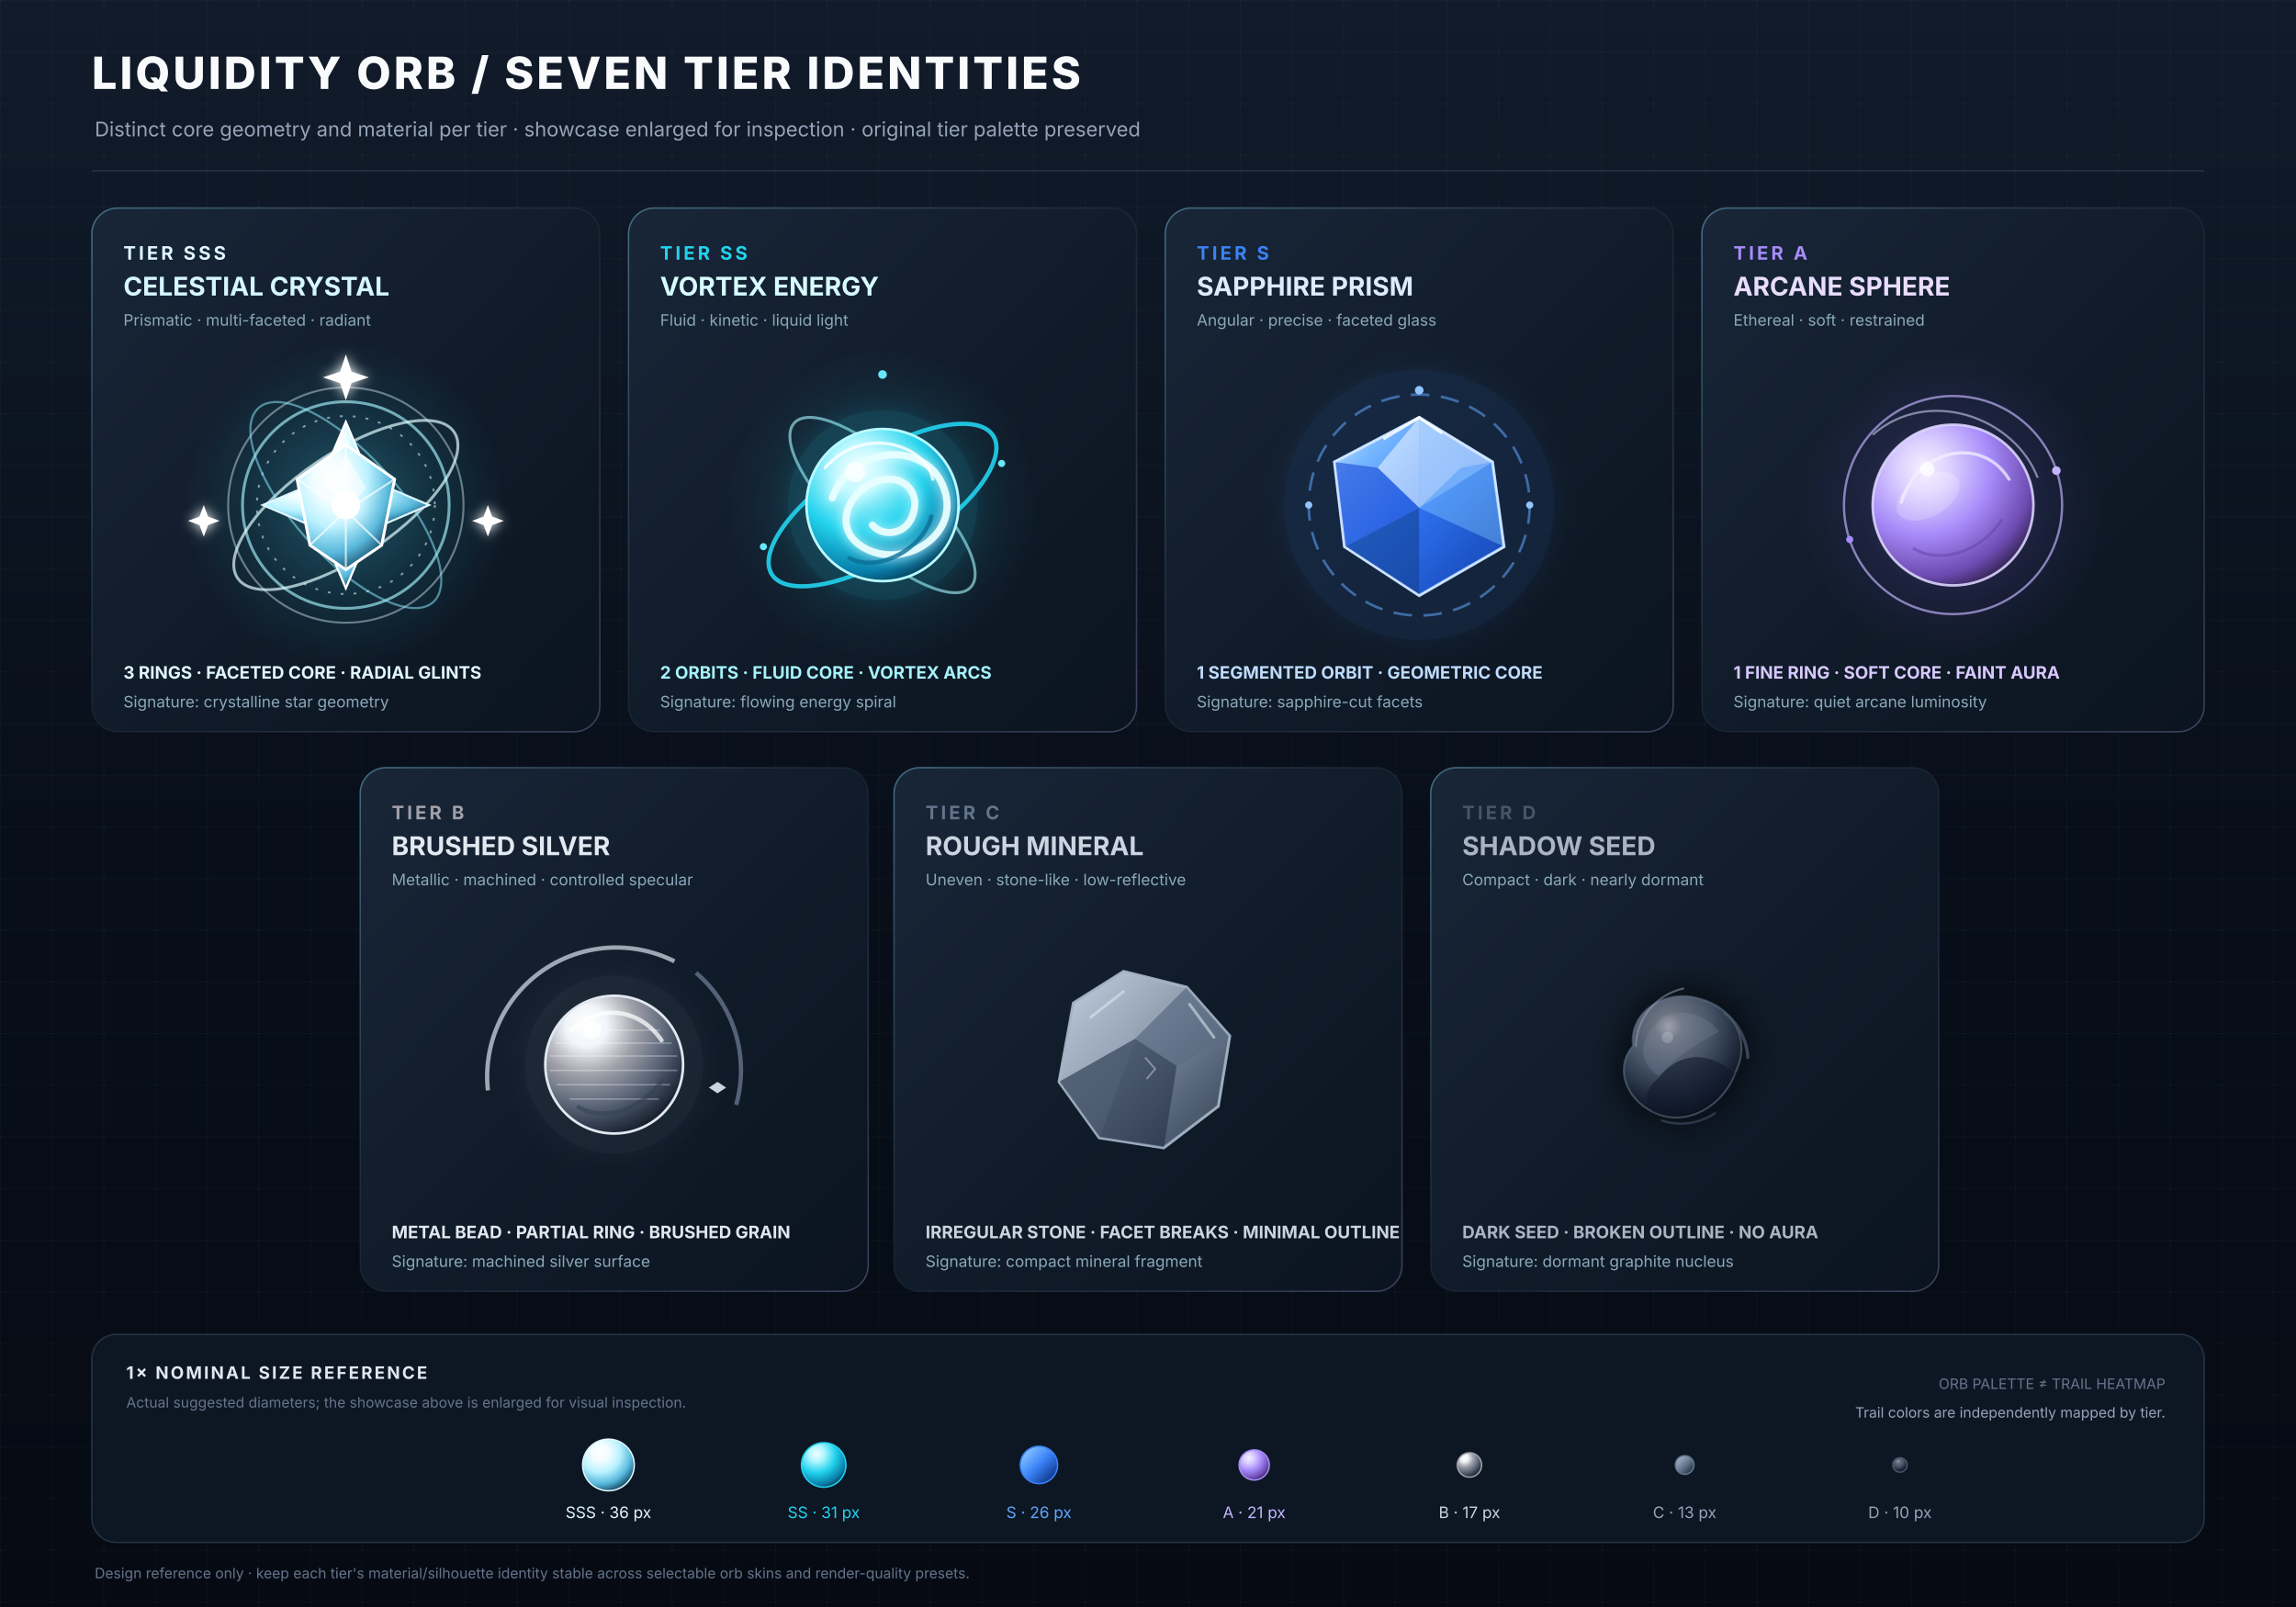
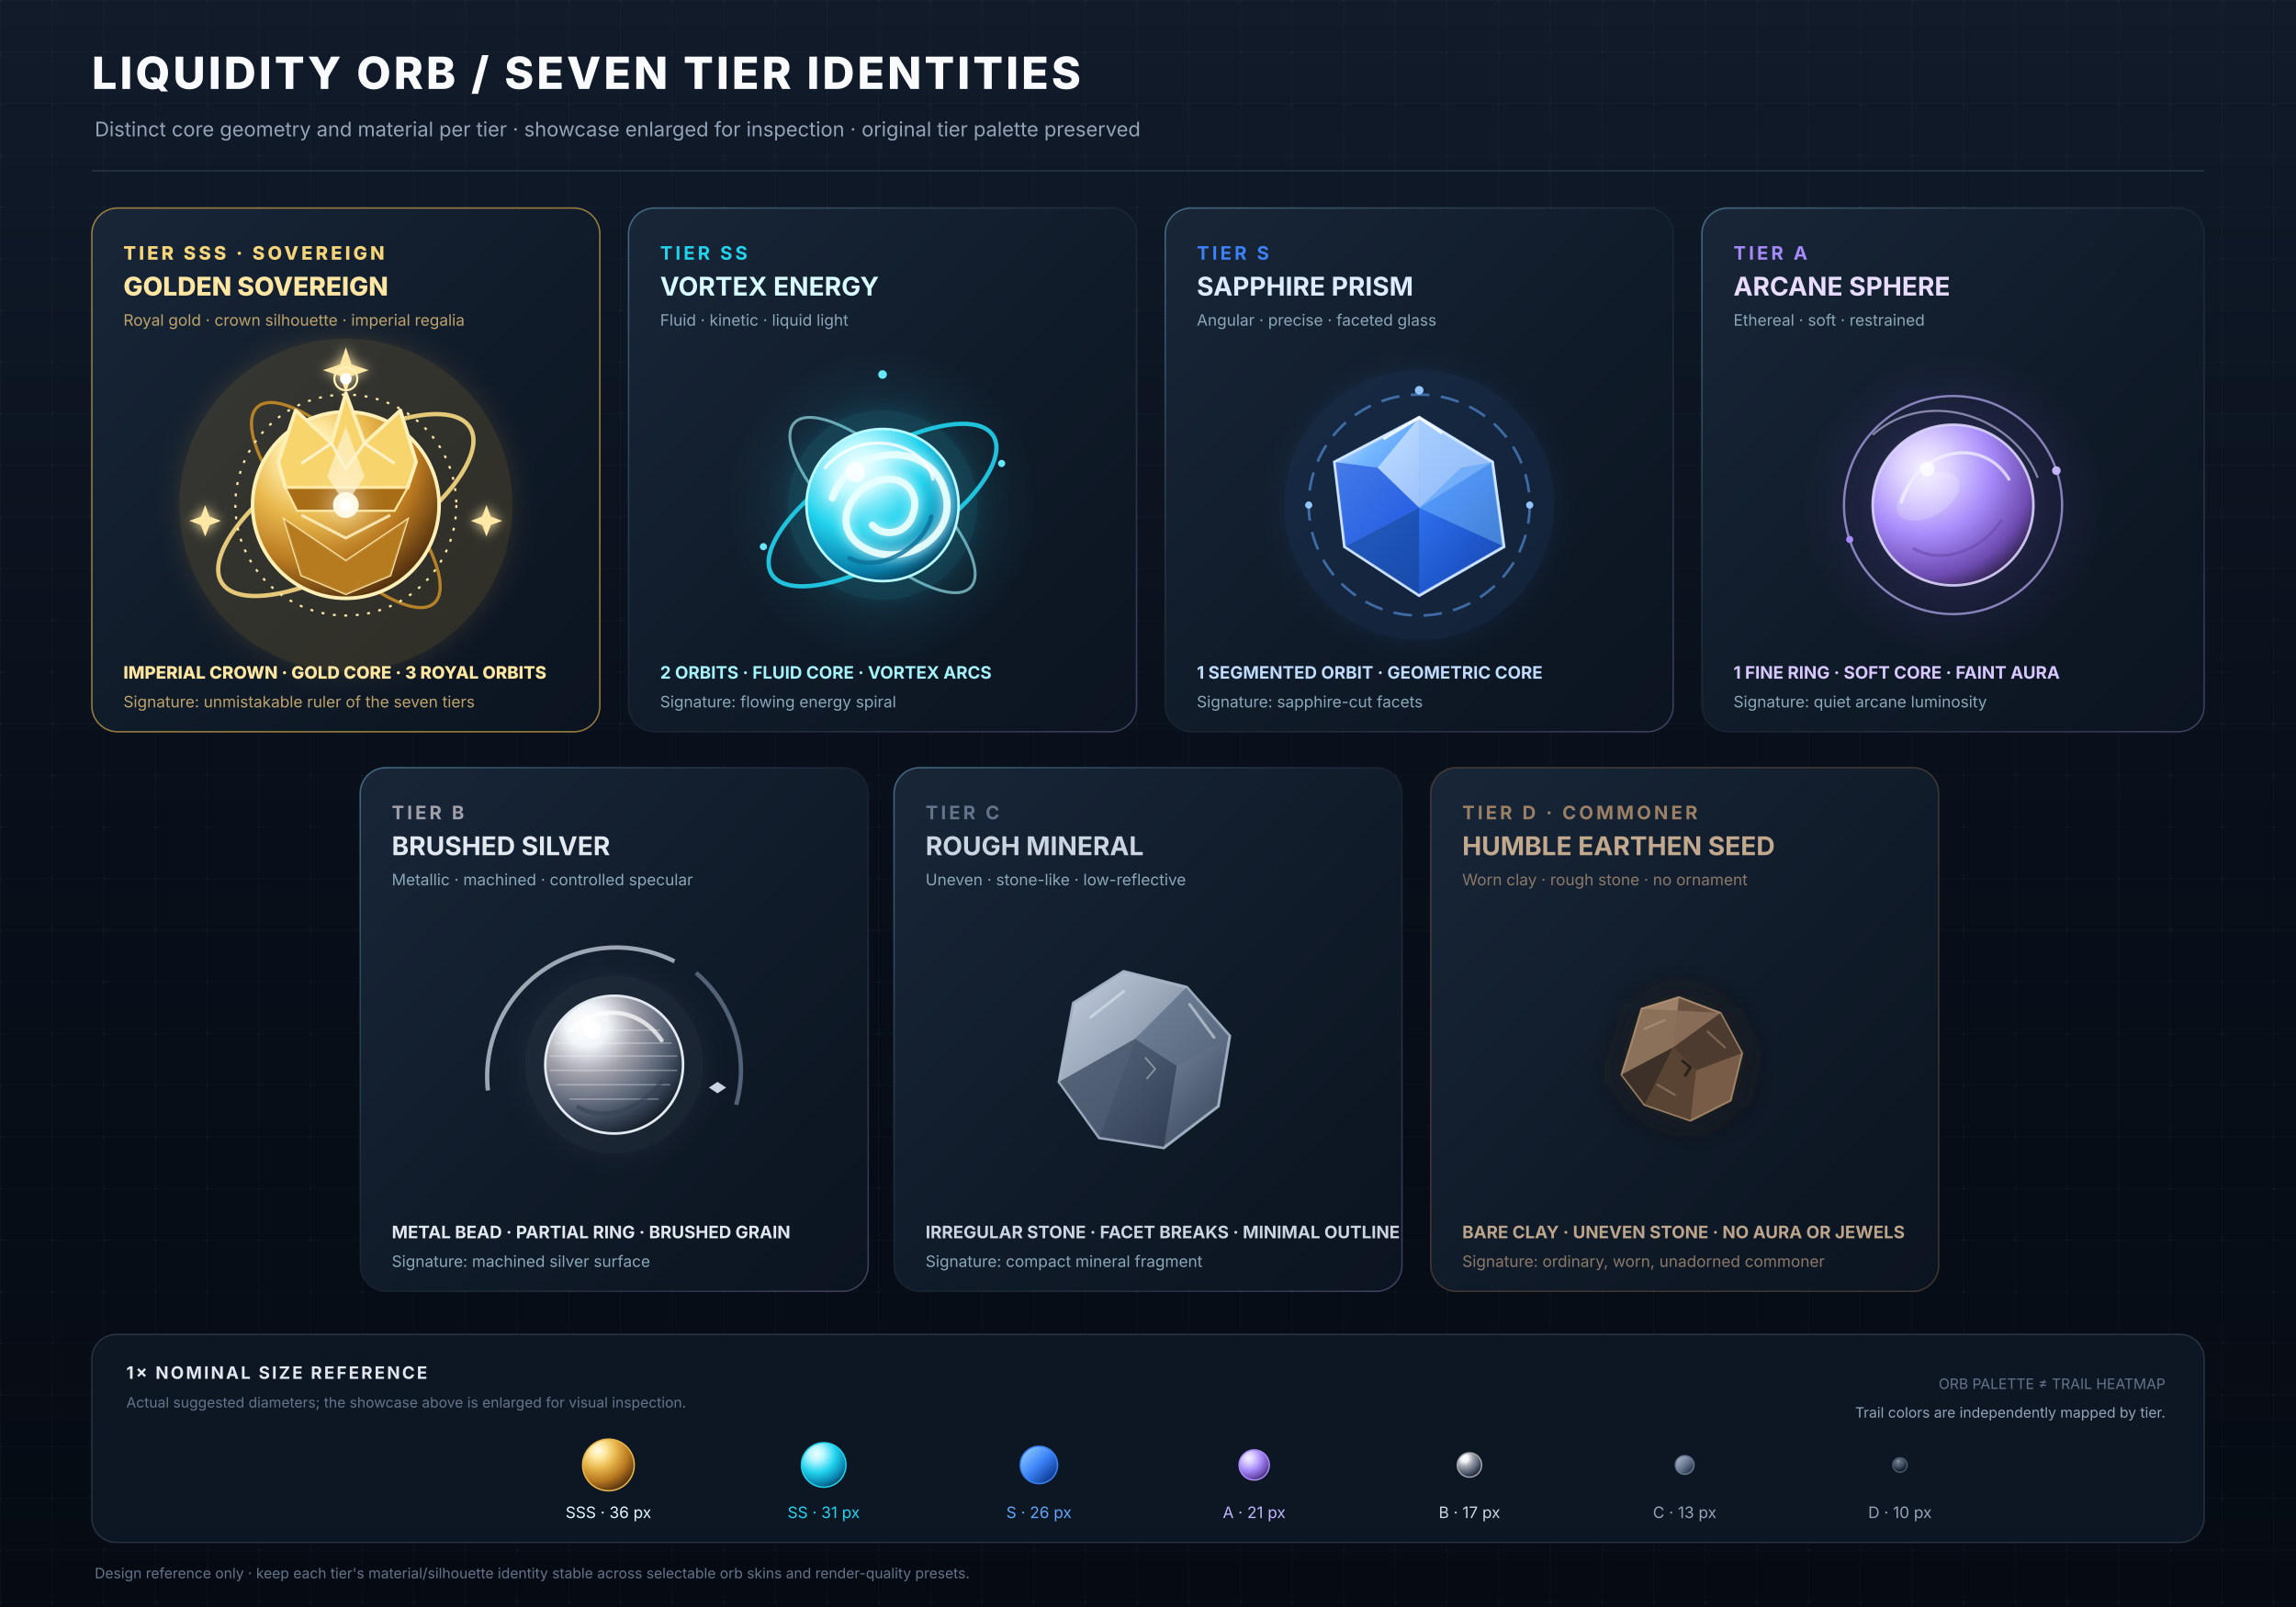
<svg xmlns="http://www.w3.org/2000/svg" width="1600" height="1120" viewBox="0 0 1600 1120">
  <defs>
    <linearGradient id="bg" x1="0" y1="0" x2="0" y2="1">
      <stop stop-color="#111B2A" />
      <stop offset=".52" stop-color="#080F1A" />
      <stop offset="1" stop-color="#060B13" />
    </linearGradient>
    <linearGradient id="card" x1="0" y1="0" x2="1" y2="1">
      <stop stop-color="#182638" />
      <stop offset=".55" stop-color="#101B29" />
      <stop offset="1" stop-color="#0B1420" />
    </linearGradient>
    <linearGradient id="stroke" x1="0" y1="0" x2="1" y2="1">
      <stop stop-color="#8DDCFF" stop-opacity=".42" />
      <stop offset=".5" stop-color="#64748B" stop-opacity=".12" />
      <stop offset="1" stop-color="#C4B5FD" stop-opacity=".3" />
    </linearGradient>
-     <radialGradient id="sss" cx="34%" cy="26%" r="78%">
-       <stop stop-color="#FFFFFF" />
-       <stop offset=".22" stop-color="#F2FDFF" />
-       <stop offset=".5" stop-color="#B8F1FF" />
-       <stop offset=".78" stop-color="#57B8DB" />
-       <stop offset="1" stop-color="#174A68" />
+     <radialGradient id="sss" cx="30%" cy="22%" r="82%">
+       <stop stop-color="#FFFBEA" />
+       <stop offset=".18" stop-color="#FFE9A3" />
+       <stop offset=".42" stop-color="#E8B84D" />
+       <stop offset=".72" stop-color="#B97920" />
+       <stop offset="1" stop-color="#58340F" />
    </radialGradient>
    <radialGradient id="ss" cx="34%" cy="25%" r="82%">
      <stop stop-color="#F0FEFF" />
      <stop offset=".2" stop-color="#B8F7FF" />
      <stop offset=".52" stop-color="#22D3EE" />
      <stop offset=".84" stop-color="#087EAA" />
      <stop offset="1" stop-color="#07364E" />
    </radialGradient>
    <linearGradient id="sapphire" x1="0" y1="0" x2="1" y2="1">
      <stop stop-color="#DCEBFF" />
      <stop offset=".2" stop-color="#76B7FF" />
      <stop offset=".5" stop-color="#3B82F6" />
      <stop offset=".78" stop-color="#1749A7" />
      <stop offset="1" stop-color="#0B204F" />
    </linearGradient>
    <radialGradient id="arcane" cx="32%" cy="27%" r="80%">
      <stop stop-color="#F5F0FF" />
      <stop offset=".2" stop-color="#DDD2FF" />
      <stop offset=".52" stop-color="#A78BFA" />
      <stop offset=".84" stop-color="#6D4BB1" />
      <stop offset="1" stop-color="#30234F" />
    </radialGradient>
    <radialGradient id="silver" cx="30%" cy="22%" r="84%">
      <stop stop-color="#FFFFFF" />
      <stop offset=".18" stop-color="#F1F5F9" />
      <stop offset=".42" stop-color="#A1A1AA" />
      <stop offset=".7" stop-color="#596477" />
      <stop offset=".88" stop-color="#2D394A" />
      <stop offset="1" stop-color="#151D29" />
    </radialGradient>
    <linearGradient id="mineral" x1="0" y1="0" x2="1" y2="1">
      <stop stop-color="#CBD5E1" />
      <stop offset=".23" stop-color="#94A3B8" />
      <stop offset=".53" stop-color="#64748B" />
      <stop offset=".79" stop-color="#334155" />
      <stop offset="1" stop-color="#1B2635" />
    </linearGradient>
    <radialGradient id="shadow" cx="38%" cy="25%" r="75%">
      <stop stop-color="#A1A1AA" />
      <stop offset=".15" stop-color="#6B7280" />
      <stop offset=".48" stop-color="#475569" />
      <stop offset=".8" stop-color="#1E293B" />
      <stop offset="1" stop-color="#080D16" />
    </radialGradient>
    <radialGradient id="auraCyan">
      <stop stop-color="#67E8F9" stop-opacity=".3" />
      <stop offset=".6" stop-color="#22D3EE" stop-opacity=".1" />
      <stop offset="1" stop-color="#22D3EE" stop-opacity="0" />
    </radialGradient>
    <radialGradient id="auraViolet">
      <stop stop-color="#A78BFA" stop-opacity=".28" />
      <stop offset=".65" stop-color="#8B5CF6" stop-opacity=".08" />
      <stop offset="1" stop-color="#8B5CF6" stop-opacity="0" />
    </radialGradient>
    <filter id="glow" x="-120%" y="-120%" width="340%" height="340%">
      <feGaussianBlur stdDeviation="9" result="blur" />
      <feMerge>
        <feMergeNode in="blur" />
        <feMergeNode in="SourceGraphic" />
      </feMerge>
    </filter>
    <filter id="soft" x="-100%" y="-100%" width="300%" height="300%">
      <feGaussianBlur stdDeviation="4" result="blur" />
      <feMerge>
        <feMergeNode in="blur" />
        <feMergeNode in="SourceGraphic" />
      </feMerge>
    </filter>
    <filter id="shadowFilter" x="-100%" y="-100%" width="300%" height="300%">
      <feGaussianBlur stdDeviation="12" />
    </filter>
    <pattern id="microgrid" width="36" height="36" patternUnits="userSpaceOnUse">
      <path d="M36 0H0V36" fill="none" stroke="#8FB6D9" stroke-opacity=".035" stroke-width="1" />
      <circle cx="0" cy="0" r="1" fill="#B8D8F0" opacity=".08" />
    </pattern>
  </defs>
  <rect width="1600" height="1120" fill="url(#bg)" />
  <rect width="1600" height="1120" fill="url(#microgrid)" />
  <g font-family="Inter,Segoe UI,Arial,sans-serif">
    <text x="64" y="62" fill="#F8FAFC" font-size="31" font-weight="800" letter-spacing="2">LIQUIDITY ORB / SEVEN TIER IDENTITIES</text>
    <text x="66" y="95" fill="#94A3B8" font-size="14">Distinct core geometry and material per tier · showcase enlarged for inspection · original tier palette preserved</text>
    <path d="M64 119H1536" stroke="#334155" stroke-opacity=".65" />
    <g transform="translate(64 145)">
-       <rect width="354" height="365" rx="18" fill="url(#card)" stroke="url(#stroke)" />
-       <text x="22" y="36" fill="#E0F7FF" font-size="13" font-weight="700" letter-spacing="2">TIER SSS</text>
-       <text x="22" y="61" fill="#D6F6FF" font-size="18" font-weight="750">CELESTIAL CRYSTAL</text>
-       <text x="22" y="82" fill="#8AA8B9" font-size="11">Prismatic · multi-faceted · radiant</text>
-       <g transform="translate(177 207)">
-         <circle r="112" fill="url(#auraCyan)" />
-         <circle r="82" fill="none" stroke="#E0F7FF" stroke-opacity=".42" stroke-width="1.4" />
-         <circle r="72" fill="none" stroke="#A5F3FC" stroke-opacity=".65" stroke-width="2" />
-         <circle r="62" fill="none" stroke="#E0F7FF" stroke-opacity=".55" stroke-width="1.3" stroke-dasharray="2 7" />
-         <ellipse rx="91" ry="36" transform="rotate(-34)" fill="none" stroke="#DDFBFF" stroke-opacity=".7" stroke-width="2" />
-         <ellipse rx="91" ry="36" transform="rotate(48)" fill="none" stroke="#8DEBFF" stroke-opacity=".52" stroke-width="1.5" />
-         <path d="M0 -58L17 -18L0 0L-17 -18Z" fill="url(#sss)" stroke="#FFFFFF" stroke-width="1.5" />
-         <path d="M0 58L17 18L0 0L-17 18Z" fill="url(#sss)" stroke="#FFFFFF" stroke-width="1.5" />
-         <path d="M-58 0L-18 -17L0 0L-18 17Z M58 0L18 -17L0 0L18 17Z" fill="url(#sss)" stroke="#E0F7FF" stroke-width="1.4" />
-         <path d="M0 -42L34 -18L25 28L0 45L-25 28L-34 -18Z" fill="url(#sss)" stroke="#FFFFFF" stroke-width="2" />
-         <path d="M0 -42L0 45M-34 -18L0 4L34 -18M-25 28L0 4L25 28" fill="none" stroke="#FFFFFF" stroke-opacity=".68" stroke-width="1.4" />
-         <path d="M0 -35L-14 -12L0 4L14 -12Z" fill="#FFFFFF" opacity=".55" />
-         <circle r="10" fill="#FFFFFF" filter="url(#glow)" />
+       <rect width="354" height="365" rx="18" fill="url(#card)" stroke="#D6A84B" stroke-opacity=".7" />
+       <text x="22" y="36" fill="#F5D47A" font-size="13" font-weight="800" letter-spacing="2">TIER SSS · SOVEREIGN</text>
+       <text x="22" y="61" fill="#FFE7A3" font-size="18" font-weight="800">GOLDEN SOVEREIGN</text>
+       <text x="22" y="82" fill="#BDA36B" font-size="11">Royal gold · crown silhouette · imperial regalia</text>
+       <g transform="translate(177 207)">
+         <circle r="116" fill="#E6AC3A" opacity=".16" filter="url(#glow)" />
+         <ellipse rx="102" ry="39" transform="rotate(-32)" fill="none" stroke="#F8D982" stroke-width="3" stroke-opacity=".9" />
+         <ellipse rx="92" ry="31" transform="rotate(48)" fill="none" stroke="#C68A27" stroke-width="2.2" stroke-opacity=".9" />
+         <circle r="77" fill="none" stroke="#FFE8A6" stroke-width="1.5" stroke-dasharray="2 6" />
+         <circle r="65" fill="url(#sss)" stroke="#FFF0B8" stroke-width="2.5" />
+         <path d="M-47 -30L-35 -66L-10 -43L0 -78L13 -43L38 -66L49 -30L43 -12L-42 -12Z" fill="#F8D46D" stroke="#FFF0B8" stroke-width="2.5" stroke-linejoin="round" />
+         <path d="M-42 -12H43L34 4H-34Z" fill="#A86D16" stroke="#FFE6A0" stroke-width="1.5" />
+         <path d="M-31 -29L-10 -43L0 -25L13 -43L34 -29" fill="none" stroke="#FFF5D6" stroke-width="2" opacity=".9" />
+         <path d="M-43 10L0 39L43 10L31 49L0 62L-31 49Z" fill="#D69A2D" stroke="#FFE8A6" stroke-width="1.5" />
+         <path d="M-43 10L0 39L0 62L-31 49ZM43 10L0 39L0 62L31 49Z" fill="#A96E19" opacity=".7" />
+         <path d="M0 -55L13 -20L0 0L-13 -20Z" fill="#FFF4CF" opacity=".7" />
+         <path d="M-31 7L0 23L31 7" fill="none" stroke="#FFF1C2" stroke-width="2" opacity=".85" />
+         <circle r="9" fill="#FFF9E7" filter="url(#glow)" />
        <circle r="4" fill="#FFFFFF" />
-         <g fill="#FFFFFF" filter="url(#soft)">
-           <path d="M0 -105l4 12 12 4-12 4-4 12-4-12-12-4 12-4z" />
-           <path d="M99 0l3 8 8 3-8 3-3 8-3-8-8-3 8-3z" />
-           <path d="M-99 0l3 8 8 3-8 3-3 8-3-8-8-3 8-3z" />
-         </g>
-       </g>
-       <text x="22" y="328" fill="#E0F7FF" font-size="12" font-weight="700">3 RINGS · FACETED CORE · RADIAL GLINTS</text>
-       <text x="22" y="348" fill="#8AA8B9" font-size="11">Signature: crystalline star geometry</text>
+         <g fill="#FFE8A6" filter="url(#soft)">
+           <path d="M0 -110l4 12 12 4-12 4-4 12-4-12-12-4 12-4z" />
+           <path d="M98 0l3 8 8 3-8 3-3 8-3-8-8-3 8-3z" />
+           <path d="M-98 0l3 8 8 3-8 3-3 8-3-8-8-3 8-3z" />
+         </g>
+         <circle cx="0" cy="-88" r="4" fill="#FFFFFF" />
+         <circle cx="0" cy="-88" r="8" fill="none" stroke="#FFF0B8" stroke-width="1.5" />
+       </g>
+       <text x="22" y="328" fill="#FFE6A0" font-size="12" font-weight="800">IMPERIAL CROWN · GOLD CORE · 3 ROYAL ORBITS</text>
+       <text x="22" y="348" fill="#BDA36B" font-size="11">Signature: unmistakable ruler of the seven tiers</text>
    </g>
    <g transform="translate(438 145)">
      <rect width="354" height="365" rx="18" fill="url(#card)" stroke="url(#stroke)" />
      <text x="22" y="36" fill="#22D3EE" font-size="13" font-weight="700" letter-spacing="2">TIER SS</text>
      <text x="22" y="61" fill="#D7FBFF" font-size="18" font-weight="750">VORTEX ENERGY</text>
      <text x="22" y="82" fill="#8AA8B9" font-size="11">Fluid · kinetic · liquid light</text>
      <g transform="translate(177 207)">
        <circle r="108" fill="url(#auraCyan)" opacity=".8" />
        <ellipse rx="91" ry="35" transform="rotate(-32)" fill="none" stroke="#22D3EE" stroke-opacity=".9" stroke-width="3" />
        <ellipse rx="84" ry="29" transform="rotate(43)" fill="none" stroke="#A5F3FC" stroke-opacity=".62" stroke-width="2" />
        <circle r="66" fill="#22D3EE" opacity=".12" filter="url(#glow)" />
        <circle r="53" fill="url(#ss)" stroke="#B9FAFF" stroke-width="1.8" />
        <path d="M-35 -5C-21 -43 32 -45 43 -11C55 23 10 48 -17 27C-36 12 -20 -16 3 -18C18 -19 26 -6 21 7C17 20 1 23 -7 14" fill="none" stroke="#E7FEFF" stroke-opacity=".95" stroke-width="5" stroke-linecap="round" filter="url(#soft)" />
        <path d="M-40 -26C-12 -57 31 -41 35 -18" fill="none" stroke="#FFFFFF" stroke-opacity=".8" stroke-width="2.2" stroke-linecap="round" />
        <path d="M-23 37C-2 48 29 29 34 8" fill="none" stroke="#0A6F96" stroke-opacity=".8" stroke-width="3" stroke-linecap="round" />
        <circle cx="-19" cy="-23" r="7" fill="#FFFFFF" opacity=".75" />
        <g fill="#67E8F9">
          <circle cx="0" cy="-91" r="3" />
          <circle cx="83" cy="-29" r="2.5" />
          <circle cx="-83" cy="29" r="2.5" />
        </g>
      </g>
      <text x="22" y="328" fill="#A5F3FC" font-size="12" font-weight="700">2 ORBITS · FLUID CORE · VORTEX ARCS</text>
      <text x="22" y="348" fill="#8AA8B9" font-size="11">Signature: flowing energy spiral</text>
    </g>
    <g transform="translate(812 145)">
      <rect width="354" height="365" rx="18" fill="url(#card)" stroke="url(#stroke)" />
      <text x="22" y="36" fill="#3B82F6" font-size="13" font-weight="700" letter-spacing="2">TIER S</text>
      <text x="22" y="61" fill="#DCEBFF" font-size="18" font-weight="750">SAPPHIRE PRISM</text>
      <text x="22" y="82" fill="#8AA8B9" font-size="11">Angular · precise · faceted glass</text>
      <g transform="translate(177 207)">
        <circle r="94" fill="#3B82F6" opacity=".1" filter="url(#glow)" />
        <circle r="77" fill="none" stroke="#60A5FA" stroke-opacity=".55" stroke-width="1.8" stroke-dasharray="13 8" />
        <path d="M0 -61L51 -30L59 29L0 63L-52 29L-59 -30Z" fill="url(#sapphire)" stroke="#A9D0FF" stroke-width="2.2" />
        <path d="M0 -61L0 2L51 -30Z" fill="#BFDBFE" fill-opacity=".72" />
        <path d="M0 -61L-29 -26L0 2Z" fill="#FFFFFF" fill-opacity=".5" />
        <path d="M-59 -30L-29 -26L0 2L-52 29Z" fill="#1D4ED8" fill-opacity=".62" />
        <path d="M51 -30L29 -26L0 2L59 29Z" fill="#60A5FA" fill-opacity=".65" />
        <path d="M-52 29L0 2L0 63Z" fill="#1749A7" fill-opacity=".8" />
        <path d="M59 29L0 2L0 63Z" fill="#2563EB" fill-opacity=".52" />
        <path d="M-59 -30L0 -61L51 -30L59 29L0 63L-52 29Z" fill="none" stroke="#DBEAFE" stroke-opacity=".88" stroke-width="1.4" />
        <path d="M-25 -46L0 -61L16 -50" fill="none" stroke="#FFFFFF" stroke-width="2" stroke-opacity=".8" />
        <g fill="#93C5FD">
          <circle cx="0" cy="-80" r="3" />
          <circle cx="77" cy="0" r="2.5" />
          <circle cx="-77" cy="0" r="2.5" />
        </g>
      </g>
      <text x="22" y="328" fill="#BFDBFE" font-size="12" font-weight="700">1 SEGMENTED ORBIT · GEOMETRIC CORE</text>
      <text x="22" y="348" fill="#8AA8B9" font-size="11">Signature: sapphire-cut facets</text>
    </g>
    <g transform="translate(1186 145)">
      <rect width="350" height="365" rx="18" fill="url(#card)" stroke="url(#stroke)" />
      <text x="22" y="36" fill="#A78BFA" font-size="13" font-weight="700" letter-spacing="2">TIER A</text>
      <text x="22" y="61" fill="#E9DDFF" font-size="18" font-weight="750">ARCANE SPHERE</text>
      <text x="22" y="82" fill="#8AA8B9" font-size="11">Ethereal · soft · restrained</text>
      <g transform="translate(175 207)">
        <circle r="106" fill="url(#auraViolet)" />
        <circle r="76" fill="none" stroke="#C4B5FD" stroke-opacity=".66" stroke-width="1.6" />
        <path d="M-56 -49C-17 -83 43 -61 59 -19" fill="none" stroke="#DDD6FE" stroke-opacity=".55" stroke-width="1.5" />
        <circle r="56" fill="url(#arcane)" stroke="#DDD6FE" stroke-opacity=".88" stroke-width="1.8" />
        <ellipse cx="-12" cy="-14" rx="24" ry="14" transform="rotate(-30)" fill="#FFFFFF" opacity=".2" />
        <path d="M-36 -2C-25 -39 20 -49 39 -18" fill="none" stroke="#F5F3FF" stroke-opacity=".72" stroke-width="2.2" stroke-linecap="round" />
        <path d="M-28 30C-7 43 22 30 34 10" fill="none" stroke="#6D4BB1" stroke-width="2" stroke-opacity=".65" />
        <circle cx="-18" cy="-25" r="5" fill="#FFFFFF" opacity=".75" />
        <circle cx="72" cy="-24" r="3" fill="#C4B5FD" />
        <circle cx="-72" cy="24" r="2.5" fill="#A78BFA" />
      </g>
      <text x="22" y="328" fill="#D8C8FF" font-size="12" font-weight="700">1 FINE RING · SOFT CORE · FAINT AURA</text>
      <text x="22" y="348" fill="#8AA8B9" font-size="11">Signature: quiet arcane luminosity</text>
    </g>
    <g transform="translate(251 535)">
      <rect width="354" height="365" rx="18" fill="url(#card)" stroke="url(#stroke)" />
      <text x="22" y="36" fill="#A1A1AA" font-size="13" font-weight="700" letter-spacing="2">TIER B</text>
      <text x="22" y="61" fill="#E2E8F0" font-size="18" font-weight="750">BRUSHED SILVER</text>
      <text x="22" y="82" fill="#8AA8B9" font-size="11">Metallic · machined · controlled specular</text>
      <g transform="translate(177 207)">
        <path d="M-88 18A90 90 0 0 1 42 -72" fill="none" stroke="#CBD5E1" stroke-opacity=".75" stroke-width="3" />
        <path d="M57 -64A89 89 0 0 1 85 28" fill="none" stroke="#64748B" stroke-opacity=".8" stroke-width="3" />
        <circle r="62" fill="#94A3B8" opacity=".08" filter="url(#glow)" />
        <circle r="48" fill="url(#silver)" stroke="#E2E8F0" stroke-width="1.8" />
        <g stroke="#F8FAFC" stroke-opacity=".32" stroke-width="1">
          <path d="M-34 -24L32 -24M-41 -15L40 -15M-45 -6L44 -6M-45 4L44 4M-40 14L39 14M-31 24L31 24" />
        </g>
        <path d="M-30 -24C-10 -43 18 -39 33 -17" fill="none" stroke="#FFFFFF" stroke-width="3" stroke-linecap="round" opacity=".72" />
        <path d="M-26 29C-5 42 23 28 34 10" fill="none" stroke="#334155" stroke-width="3" opacity=".6" />
        <circle cx="-15" cy="-24" r="6" fill="#FFFFFF" opacity=".85" />
        <path d="M72 12l6 4-6 4-6-4z" fill="#CBD5E1" />
      </g>
      <text x="22" y="328" fill="#E2E8F0" font-size="12" font-weight="700">METAL BEAD · PARTIAL RING · BRUSHED GRAIN</text>
      <text x="22" y="348" fill="#8AA8B9" font-size="11">Signature: machined silver surface</text>
    </g>
    <g transform="translate(623 535)">
      <rect width="354" height="365" rx="18" fill="url(#card)" stroke="url(#stroke)" />
      <text x="22" y="36" fill="#64748B" font-size="13" font-weight="700" letter-spacing="2">TIER C</text>
      <text x="22" y="61" fill="#CBD5E1" font-size="18" font-weight="750">ROUGH MINERAL</text>
      <text x="22" y="82" fill="#8AA8B9" font-size="11">Uneven · stone-like · low-reflective</text>
      <g transform="translate(177 207)">
        <path d="M-52 -43L-17 -65L27 -54L57 -20L49 29L11 58L-34 51L-62 12Z" fill="url(#mineral)" stroke="#94A3B8" stroke-width="2" />
        <path d="M-52 -43L-17 -65L-9 -18L-62 12Z" fill="#CBD5E1" opacity=".38" />
        <path d="M-17 -65L27 -54L-9 -18Z" fill="#E2E8F0" opacity=".28" />
        <path d="M27 -54L57 -20L20 1L-9 -18Z" fill="#64748B" opacity=".65" />
        <path d="M-62 12L-9 -18L-34 51Z" fill="#475569" opacity=".8" />
        <path d="M-9 -18L20 1L11 58L-34 51Z" fill="#334155" opacity=".62" />
        <path d="M20 1L57 -20L49 29L11 58Z" fill="#94A3B8" opacity=".28" />
        <path d="M-40 -33L-17 -51M29 -42L46 -19" stroke="#E2E8F0" stroke-opacity=".55" stroke-width="2" stroke-linecap="round" />
        <path d="M-52 -43L-17 -65L27 -54L57 -20L49 29L11 58L-34 51L-62 12Z" fill="none" stroke="#A3B2C4" stroke-opacity=".75" stroke-width="1.2" />
        <path d="M-2 -5L5 3L-1 10" stroke="#CBD5E1" stroke-opacity=".5" fill="none" stroke-width="1.2" />
      </g>
      <text x="22" y="328" fill="#CBD5E1" font-size="12" font-weight="700">IRREGULAR STONE · FACET BREAKS · MINIMAL OUTLINE</text>
      <text x="22" y="348" fill="#8AA8B9" font-size="11">Signature: compact mineral fragment</text>
    </g>
    <g transform="translate(997 535)">
-       <rect width="354" height="365" rx="18" fill="url(#card)" stroke="url(#stroke)" />
-       <text x="22" y="36" fill="#475569" font-size="13" font-weight="700" letter-spacing="2">TIER D</text>
-       <text x="22" y="61" fill="#AAB4C3" font-size="18" font-weight="750">SHADOW SEED</text>
-       <text x="22" y="82" fill="#8AA8B9" font-size="11">Compact · dark · nearly dormant</text>
-       <g transform="translate(177 207)">
-         <path d="M-41 -12C-44 -44 -11 -61 14 -52C42 -46 54 -17 39 8C33 32 2 52 -25 36C-45 26 -56 4 -41 -12Z" fill="#000000" opacity=".62" filter="url(#shadowFilter)" />
-         <path d="M-36 -13C-39 -38 -12 -53 10 -46C34 -40 47 -17 35 6C28 27 2 45 -22 33C-41 24 -49 2 -36 -13Z" fill="url(#shadow)" stroke="#64748B" stroke-opacity=".55" stroke-width="1.4" />
-         <path d="M-23 -25C-9 -42 12 -38 24 -23C13 -17 -4 -8 -18 8C-31 -1 -32 -13 -23 -25Z" fill="#94A3B8" opacity=".18" />
-         <path d="M-18 9C-7 -5 12 -13 35 6C24 27 2 42 -22 33C-29 23 -27 17 -18 9Z" fill="#0F172A" opacity=".6" />
-         <path d="M-34 -13A42 42 0 0 1 -1 -53" fill="none" stroke="#94A3B8" stroke-opacity=".52" stroke-width="1.4" stroke-linecap="round" />
-         <path d="M28 -36A43 43 0 0 1 44 -5" fill="none" stroke="#475569" stroke-opacity=".75" stroke-width="2.2" stroke-linecap="round" />
-         <path d="M21 34A43 43 0 0 1 -16 39" fill="none" stroke="#334155" stroke-opacity=".8" stroke-width="1.6" stroke-linecap="round" />
-         <circle cx="-12" cy="-19" r="4" fill="#CBD5E1" opacity=".28" />
-       </g>
-       <text x="22" y="328" fill="#AAB4C3" font-size="12" font-weight="700">DARK SEED · BROKEN OUTLINE · NO AURA</text>
-       <text x="22" y="348" fill="#8AA8B9" font-size="11">Signature: dormant graphite nucleus</text>
+       <rect width="354" height="365" rx="18" fill="url(#card)" stroke="#80634B" stroke-opacity=".45" />
+       <text x="22" y="36" fill="#9B8065" font-size="13" font-weight="700" letter-spacing="2">TIER D · COMMONER</text>
+       <text x="22" y="61" fill="#C2A98D" font-size="18" font-weight="750">HUMBLE EARTHEN SEED</text>
+       <text x="22" y="82" fill="#8A7969" font-size="11">Worn clay · rough stone · no ornament</text>
+       <g transform="translate(177 207)">
+         <path d="M-42 -12L-31 -43L-3 -51L29 -39L44 -8L35 28L4 43L-31 31L-48 8Z" fill="#211A16" opacity=".7" filter="url(#shadowFilter)" />
+         <path d="M-38 -12L-30 -39L-4 -47L25 -36L40 -8L32 25L4 39L-28 28L-44 7Z" fill="#6B5140" stroke="#9A7B61" stroke-width="1.4" />
+         <path d="M-38 -12L-30 -39L-4 -47L-8 -12L-44 7Z" fill="#A58A70" opacity=".55" />
+         <path d="M-30 -39L25 -36L-8 -12L-4 -47Z" fill="#C0A184" opacity=".34" />
+         <path d="M25 -36L40 -8L8 4L-8 -12Z" fill="#49372B" opacity=".85" />
+         <path d="M-44 7L-8 -12L-28 28Z" fill="#3D3028" />
+         <path d="M-8 -12L8 4L4 39L-28 28Z" fill="#594333" />
+         <path d="M8 4L40 -8L32 25L4 39Z" fill="#80634B" opacity=".65" />
+         <path d="M-30 -39L-4 -47L25 -36L40 -8L32 25L4 39L-28 28L-44 7Z" fill="none" stroke="#B09579" stroke-opacity=".45" stroke-width="1" />
+         <path d="M-28 -25L-14 -31M16 -23L28 -12M-19 14L-7 21" stroke="#D0B397" stroke-opacity=".35" stroke-width="1.5" stroke-linecap="round" />
+         <path d="M-2 -3L4 2L0 8" stroke="#2B211B" fill="none" stroke-width="2" />
+       </g>
+       <text x="22" y="328" fill="#BDA58C" font-size="12" font-weight="700">BARE CLAY · UNEVEN STONE · NO AURA OR JEWELS</text>
+       <text x="22" y="348" fill="#8A7969" font-size="11">Signature: ordinary, worn, unadorned commoner</text>
    </g>
    <g transform="translate(64 930)">
      <rect width="1472" height="145" rx="17" fill="#0D1724" stroke="#334155" stroke-opacity=".7" />
      <text x="24" y="31" fill="#E2E8F0" font-size="12" font-weight="750" letter-spacing="1.4">1× NOMINAL SIZE REFERENCE</text>
      <text x="24" y="51" fill="#64748B" font-size="10">Actual suggested diameters; the showcase above is enlarged for visual inspection.</text>
      <g font-size="11" text-anchor="middle">
-         <circle cx="360" cy="91" r="18" fill="url(#sss)" stroke="#E0F7FF" />
+         <circle cx="360" cy="91" r="18" fill="url(#sss)" stroke="#E8B84D" />
        <text x="360" y="128" fill="#E0F7FF">SSS · 36 px</text>
        <circle cx="510" cy="91" r="15.5" fill="url(#ss)" stroke="#22D3EE" />
        <text x="510" y="128" fill="#22D3EE">SS · 31 px</text>
        <circle cx="660" cy="91" r="13" fill="url(#sapphire)" stroke="#3B82F6" />
        <text x="660" y="128" fill="#60A5FA">S · 26 px</text>
        <circle cx="810" cy="91" r="10.5" fill="url(#arcane)" stroke="#A78BFA" />
        <text x="810" y="128" fill="#C4B5FD">A · 21 px</text>
        <circle cx="960" cy="91" r="8.5" fill="url(#silver)" stroke="#A1A1AA" />
        <text x="960" y="128" fill="#CBD5E1">B · 17 px</text>
        <circle cx="1110" cy="91" r="6.5" fill="url(#mineral)" stroke="#64748B" />
        <text x="1110" y="128" fill="#94A3B8">C · 13 px</text>
        <circle cx="1260" cy="91" r="5" fill="url(#shadow)" stroke="#475569" />
        <text x="1260" y="128" fill="#94A3B8">D · 10 px</text>
      </g>
      <text x="1445" y="38" text-anchor="end" fill="#64748B" font-size="10">ORB PALETTE ≠ TRAIL HEATMAP</text>
      <text x="1445" y="58" text-anchor="end" fill="#94A3B8" font-size="10">Trail colors are independently mapped by tier.</text>
    </g>
    <text x="66" y="1100" fill="#64748B" font-size="10">Design reference only · keep each tier's material/silhouette identity stable across selectable orb skins and render-quality presets.</text>
  </g>
</svg>
